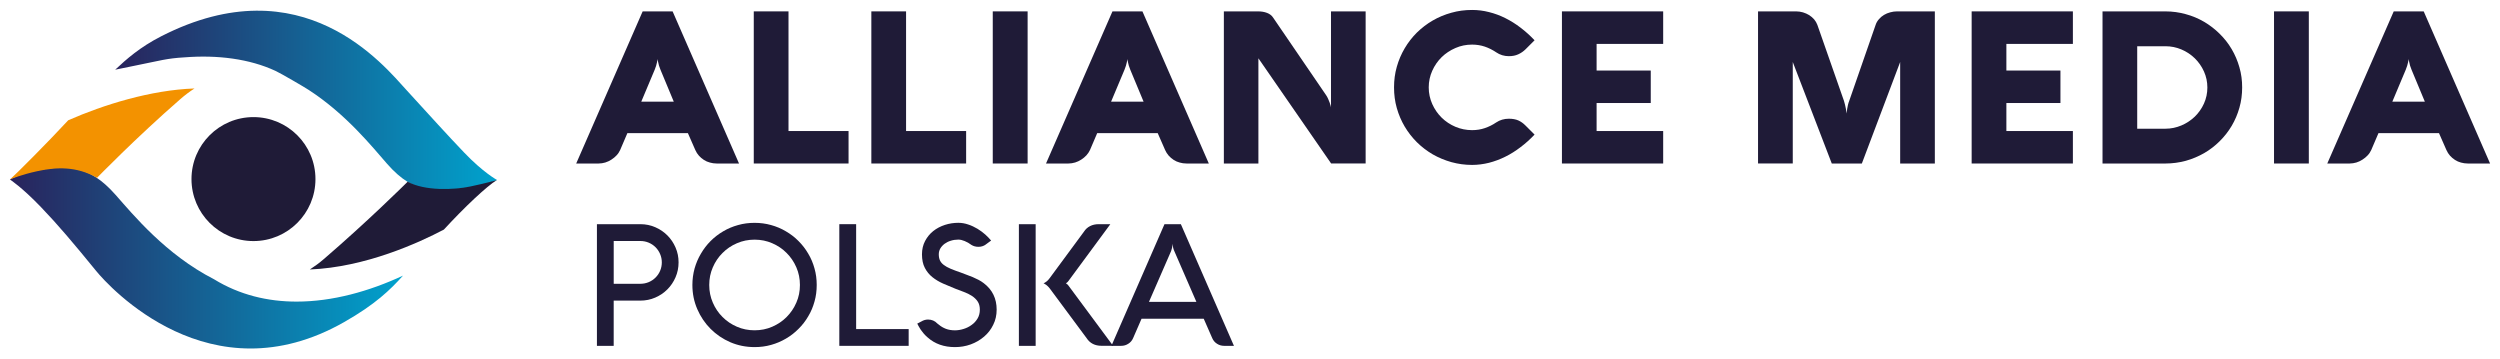
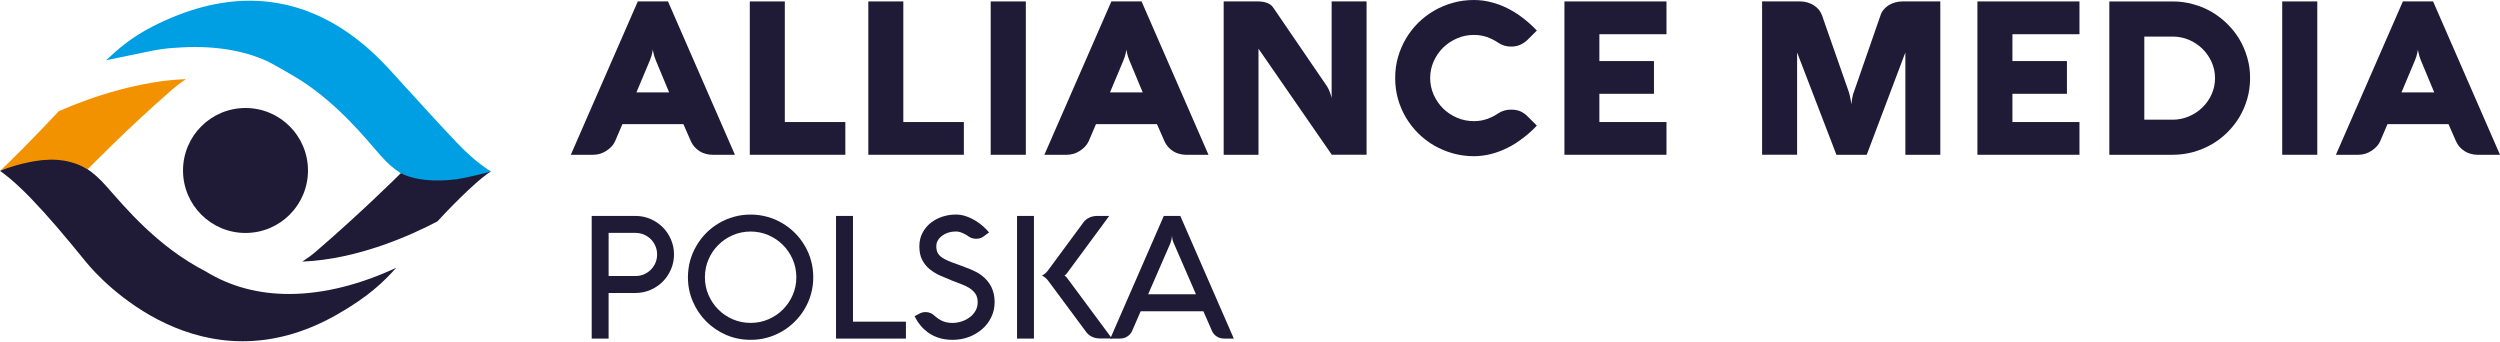
- <svg xmlns="http://www.w3.org/2000/svg" version="1.1" id="Warstwa_1" x="0px" y="0px" width="252px" height="36.129px" viewBox="0 0 252 36.129" enable-background="new 0 0 252 36.129" xml:space="preserve">
+ <svg xmlns="http://www.w3.org/2000/svg" version="1.1" id="Warstwa_1" x="0px" y="0px" width="250px" height="34.125px" viewBox="1 1.004 250 34.125" enable-background="new 1 1.004 250 34.125" xml:space="preserve">
  <g>
-     <g>
-       <path fill="#1F1B37" d="M67.799,1.147H64.78l-6.699,15.334h2.267c0.228,0,0.443-0.038,0.665-0.101    c0.221-0.07,0.43-0.165,0.62-0.292c0.196-0.126,0.367-0.266,0.519-0.43c0.158-0.165,0.272-0.349,0.36-0.538l0.729-1.703h6.098    l0.747,1.703c0.095,0.215,0.215,0.405,0.368,0.576c0.145,0.165,0.316,0.304,0.5,0.424c0.184,0.121,0.386,0.209,0.608,0.266    c0.215,0.063,0.443,0.095,0.677,0.095h2.254L67.799,1.147z M64.641,10.245l1.349-3.209c0.057-0.146,0.108-0.279,0.146-0.405    c0.039-0.133,0.07-0.247,0.088-0.348c0.032-0.121,0.051-0.228,0.064-0.33c0.006,0.102,0.024,0.209,0.057,0.323    c0.019,0.102,0.051,0.216,0.082,0.342c0.039,0.126,0.089,0.266,0.152,0.418l1.336,3.209H64.641z" />
-       <path fill="#1F1B37" d="M79.481,13.208V1.147H75.98v15.334h9.554v-3.273H79.481z" />
-       <path fill="#1F1B37" d="M91.332,13.208V1.147h-3.5v15.334h9.554v-3.273H91.332z" />
-       <path fill="#1F1B37" d="M100.07,1.147v15.334h3.514V1.147H100.07z" />
-       <path fill="#1F1B37" d="M115.157,1.147h-3.02l-6.699,15.334h2.267c0.221,0,0.443-0.038,0.665-0.101    c0.222-0.07,0.431-0.165,0.621-0.292c0.196-0.126,0.367-0.266,0.519-0.43c0.152-0.165,0.272-0.349,0.361-0.538l0.728-1.703h6.097    l0.747,1.703c0.095,0.215,0.215,0.405,0.367,0.576c0.146,0.165,0.317,0.304,0.5,0.424c0.184,0.121,0.386,0.209,0.607,0.266    c0.215,0.063,0.443,0.095,0.678,0.095h2.254L115.157,1.147z M111.999,10.245l1.348-3.209c0.057-0.146,0.108-0.279,0.145-0.405    c0.039-0.133,0.07-0.247,0.089-0.348c0.032-0.121,0.051-0.228,0.063-0.33c0.006,0.102,0.025,0.209,0.057,0.323    c0.02,0.102,0.051,0.216,0.083,0.342c0.039,0.126,0.089,0.266,0.152,0.418l1.336,3.209H111.999z" />
-       <path fill="#1F1B37" d="M134.164,1.147v9.681c0-0.019-0.014-0.07-0.032-0.158c-0.019-0.083-0.05-0.184-0.095-0.304    c-0.045-0.12-0.096-0.241-0.152-0.38c-0.057-0.133-0.126-0.26-0.201-0.374l-5.363-7.851c-0.139-0.209-0.342-0.361-0.607-0.462    s-0.563-0.152-0.904-0.152h-3.445v15.334h3.482V5.876l7.332,10.604h3.477V1.147H134.164z" />
-       <path fill="#1F1B37" d="M153.044,12.138c-0.26-0.114-0.583-0.171-0.95-0.171c-0.48,0-0.904,0.127-1.285,0.38    c-0.348,0.24-0.729,0.424-1.127,0.563c-0.404,0.139-0.836,0.208-1.291,0.208c-0.596,0-1.152-0.114-1.678-0.335    c-0.525-0.222-0.995-0.532-1.395-0.924c-0.398-0.392-0.715-0.854-0.948-1.374c-0.233-0.526-0.354-1.083-0.354-1.678    c0-0.589,0.121-1.152,0.354-1.671c0.233-0.525,0.551-0.981,0.948-1.374c0.398-0.387,0.867-0.697,1.395-0.924    c0.523-0.229,1.082-0.342,1.678-0.342c0.448,0,0.881,0.07,1.278,0.203c0.405,0.14,0.785,0.329,1.14,0.57    c0.387,0.266,0.816,0.393,1.285,0.393c0.35,0,0.665-0.057,0.938-0.184c0.285-0.127,0.525-0.298,0.74-0.506l0.912-0.912    c-0.442-0.468-0.912-0.893-1.412-1.272c-0.494-0.38-1.006-0.696-1.537-0.962c-0.532-0.266-1.077-0.468-1.642-0.607    c-0.563-0.146-1.133-0.215-1.702-0.215c-0.723,0-1.412,0.088-2.084,0.278c-0.67,0.184-1.298,0.443-1.886,0.785    c-0.583,0.335-1.114,0.747-1.597,1.215c-0.475,0.475-0.887,1-1.229,1.583c-0.342,0.576-0.607,1.197-0.798,1.868    c-0.19,0.665-0.278,1.355-0.278,2.077c0,0.722,0.088,1.412,0.278,2.083c0.19,0.665,0.456,1.292,0.798,1.868    c0.342,0.576,0.754,1.102,1.229,1.577c0.48,0.475,1.014,0.88,1.597,1.222c0.588,0.336,1.216,0.595,1.886,0.785    c0.672,0.184,1.361,0.279,2.084,0.279c0.569,0,1.139-0.076,1.702-0.215c0.563-0.146,1.108-0.348,1.642-0.614    c0.531-0.26,1.043-0.583,1.537-0.962c0.5-0.374,0.97-0.798,1.412-1.266l-0.912-0.912C153.55,12.429,153.311,12.258,153.044,12.138    z" />
-       <path fill="#1F1B37" d="M167.648,4.426V1.147h-10.205v15.334h10.205v-3.273h-6.711v-2.824h5.459V7.111h-5.459V4.426H167.648z" />
-       <path fill="#1F1B37" d="M191.227,1.147c-0.233,0-0.461,0.032-0.688,0.095c-0.229,0.057-0.438,0.146-0.627,0.259    c-0.196,0.114-0.367,0.26-0.513,0.431c-0.152,0.171-0.267,0.361-0.336,0.576l-2.666,7.673c-0.045,0.107-0.088,0.241-0.121,0.386    c-0.03,0.146-0.057,0.285-0.082,0.412c-0.024,0.152-0.043,0.304-0.051,0.462c-0.019-0.165-0.043-0.323-0.076-0.468    c-0.024-0.133-0.057-0.266-0.088-0.412c-0.03-0.139-0.069-0.272-0.103-0.38l-2.685-7.673c-0.074-0.196-0.184-0.386-0.321-0.551    c-0.146-0.165-0.312-0.31-0.501-0.431c-0.189-0.114-0.393-0.209-0.627-0.279c-0.229-0.063-0.463-0.101-0.702-0.101h-3.83V16.48    h3.501V6.25l3.932,10.231h3.032l3.862-10.231v10.231h3.495V1.147H191.227z" />
-       <path fill="#1F1B37" d="M208.947,4.426V1.147h-10.205v15.334h10.205v-3.273h-6.704v-2.824h5.45V7.111h-5.45V4.426H208.947z" />
-       <path fill="#1F1B37" d="M225.732,6.782c-0.185-0.652-0.443-1.26-0.779-1.83c-0.335-0.57-0.741-1.083-1.217-1.551    c-0.475-0.469-0.992-0.867-1.563-1.203c-0.576-0.335-1.189-0.595-1.849-0.771c-0.658-0.184-1.343-0.279-2.046-0.279h-6.344v15.334    h6.344c0.703,0,1.388-0.095,2.046-0.272c0.657-0.184,1.271-0.443,1.849-0.772c0.57-0.329,1.09-0.728,1.563-1.197    c0.476-0.468,0.882-0.988,1.217-1.551c0.336-0.57,0.596-1.178,0.779-1.83c0.188-0.652,0.277-1.335,0.277-2.039    C226.012,8.111,225.922,7.434,225.732,6.782z M222.161,10.435c-0.228,0.506-0.538,0.943-0.925,1.323    c-0.393,0.374-0.842,0.671-1.35,0.887c-0.512,0.215-1.044,0.329-1.607,0.329h-2.848V4.661h2.848c0.563,0,1.097,0.108,1.607,0.323    c0.508,0.215,0.957,0.513,1.35,0.893c0.387,0.38,0.697,0.823,0.925,1.33s0.342,1.044,0.342,1.614    C222.503,9.391,222.389,9.928,222.161,10.435z" />
-       <path fill="#1F1B37" d="M229.221,1.147v15.334h3.508V1.147H229.221z" />
-       <path fill="#1F1B37" d="M244.309,1.147h-3.021l-6.698,15.334h2.268c0.221,0,0.441-0.038,0.664-0.101    c0.221-0.07,0.431-0.165,0.619-0.292c0.197-0.126,0.367-0.266,0.521-0.43c0.157-0.165,0.272-0.349,0.36-0.538l0.729-1.703h6.098    l0.748,1.703c0.094,0.215,0.215,0.405,0.366,0.576c0.146,0.165,0.315,0.304,0.5,0.424c0.185,0.121,0.386,0.209,0.601,0.266    c0.224,0.063,0.451,0.095,0.686,0.095H251L244.309,1.147z M241.148,10.245l1.349-3.209c0.058-0.146,0.103-0.279,0.146-0.405    c0.039-0.133,0.07-0.247,0.09-0.348c0.031-0.121,0.051-0.228,0.063-0.33c0.006,0.102,0.025,0.209,0.057,0.323    c0.021,0.102,0.051,0.216,0.082,0.342c0.039,0.126,0.09,0.266,0.152,0.418l1.336,3.209H241.148z" />
-     </g>
-     <path fill="#1F1B37" d="M68.097,24.954c-0.203-0.47-0.475-0.875-0.823-1.223c-0.348-0.35-0.76-0.627-1.228-0.83   c-0.469-0.202-0.962-0.304-1.495-0.304H60.17v12.264h1.69v-4.559h2.69c0.532,0,1.026-0.103,1.495-0.304   c0.468-0.203,0.88-0.48,1.228-0.83c0.348-0.349,0.62-0.752,0.823-1.222c0.203-0.469,0.304-0.969,0.304-1.501   C68.401,25.92,68.3,25.42,68.097,24.954z M66.54,27.295c-0.108,0.26-0.266,0.486-0.462,0.684c-0.197,0.195-0.424,0.348-0.69,0.462   c-0.259,0.106-0.538,0.164-0.836,0.164h-2.69v-4.312h2.69c0.298,0,0.577,0.058,0.836,0.166c0.266,0.112,0.494,0.266,0.69,0.461   c0.196,0.195,0.354,0.432,0.462,0.689c0.114,0.26,0.171,0.545,0.171,0.836C66.711,26.75,66.654,27.029,66.54,27.295z" />
-     <path fill="#1F1B37" d="M82.102,27.061c-0.146-0.532-0.354-1.032-0.633-1.494c-0.272-0.469-0.601-0.893-0.981-1.271   c-0.374-0.381-0.798-0.703-1.267-0.977c-0.461-0.277-0.962-0.486-1.494-0.633c-0.539-0.152-1.089-0.223-1.666-0.223   c-0.576,0-1.133,0.07-1.665,0.223c-0.532,0.146-1.032,0.354-1.5,0.633c-0.462,0.271-0.887,0.596-1.267,0.977   c-0.379,0.379-0.702,0.804-0.975,1.271c-0.278,0.462-0.487,0.962-0.64,1.494c-0.145,0.531-0.221,1.089-0.221,1.665   c0,0.867,0.165,1.678,0.495,2.438c0.329,0.76,0.778,1.424,1.341,1.987c0.57,0.569,1.234,1.021,1.995,1.349   c0.754,0.322,1.571,0.487,2.438,0.487c0.576,0,1.127-0.069,1.666-0.222c0.532-0.146,1.032-0.361,1.494-0.633   c0.469-0.272,0.893-0.603,1.267-0.981c0.38-0.374,0.709-0.798,0.981-1.267c0.279-0.463,0.488-0.963,0.633-1.494   c0.152-0.532,0.222-1.089,0.222-1.665S82.254,27.592,82.102,27.061z M80.272,30.504c-0.241,0.559-0.57,1.039-0.982,1.451   c-0.412,0.418-0.898,0.739-1.449,0.98c-0.551,0.24-1.146,0.359-1.779,0.359s-1.228-0.119-1.779-0.359   c-0.557-0.241-1.038-0.563-1.45-0.98c-0.418-0.412-0.741-0.894-0.981-1.451c-0.241-0.551-0.361-1.146-0.361-1.778   s0.12-1.229,0.361-1.779c0.241-0.558,0.563-1.038,0.981-1.448c0.412-0.418,0.893-0.742,1.45-0.981   c0.551-0.241,1.146-0.361,1.779-0.361s1.229,0.12,1.779,0.361c0.551,0.239,1.038,0.563,1.449,0.981   c0.412,0.41,0.741,0.892,0.982,1.448c0.241,0.552,0.361,1.146,0.361,1.779C80.634,29.36,80.513,29.956,80.272,30.504z" />
-     <path fill="#1F1B37" d="M86.299,33.17V22.597h-1.696v12.264h6.99v-1.69H86.299L86.299,33.17z" />
-     <path fill="#1F1B37" d="M99.165,28.547c-0.17-0.131-0.348-0.246-0.532-0.34c-0.189-0.097-0.386-0.19-0.576-0.272   c-0.196-0.083-0.393-0.158-0.595-0.229c-0.203-0.068-0.406-0.146-0.602-0.228c-0.406-0.14-0.754-0.267-1.032-0.386   c-0.285-0.121-0.513-0.248-0.69-0.381c-0.178-0.133-0.305-0.285-0.387-0.455c-0.082-0.172-0.121-0.381-0.121-0.627   c0-0.209,0.051-0.406,0.158-0.59c0.108-0.178,0.253-0.336,0.431-0.469c0.177-0.127,0.385-0.234,0.62-0.304   c0.24-0.076,0.494-0.114,0.76-0.114c0.203,0,0.412,0.051,0.639,0.146c0.235,0.095,0.457,0.222,0.678,0.387   c0.209,0.133,0.45,0.195,0.722,0.195c0.311,0,0.589-0.102,0.83-0.311l0.437-0.322c-0.158-0.189-0.348-0.387-0.583-0.602   c-0.235-0.209-0.5-0.404-0.791-0.583c-0.292-0.171-0.595-0.323-0.931-0.431c-0.33-0.114-0.665-0.172-1-0.172   c-0.462,0-0.912,0.069-1.349,0.209c-0.443,0.146-0.835,0.35-1.178,0.621c-0.341,0.271-0.613,0.606-0.822,1   s-0.316,0.842-0.316,1.342c0,0.546,0.095,1.008,0.291,1.375c0.19,0.367,0.443,0.678,0.76,0.931c0.317,0.253,0.678,0.47,1.077,0.646   c0.405,0.178,0.816,0.35,1.241,0.521c0.285,0.114,0.569,0.222,0.868,0.329c0.291,0.107,0.557,0.24,0.797,0.393   c0.235,0.158,0.431,0.342,0.577,0.559c0.146,0.215,0.222,0.492,0.222,0.822c0,0.342-0.076,0.646-0.234,0.905   c-0.159,0.261-0.354,0.476-0.602,0.646c-0.241,0.179-0.513,0.312-0.804,0.4c-0.297,0.094-0.588,0.139-0.867,0.139   c-0.342,0-0.646-0.051-0.912-0.151c-0.266-0.103-0.506-0.241-0.722-0.425l-0.14-0.108c-0.253-0.271-0.569-0.403-0.943-0.403   c-0.228,0-0.456,0.063-0.67,0.194L92.46,32.62c0.031,0.07,0.076,0.151,0.133,0.254c0.063,0.106,0.133,0.223,0.209,0.349   c0.089,0.127,0.184,0.254,0.298,0.386c0.114,0.135,0.247,0.268,0.398,0.398c0.734,0.658,1.659,0.981,2.761,0.981   c0.551,0,1.083-0.088,1.589-0.272c0.513-0.188,0.956-0.448,1.349-0.784c0.386-0.329,0.697-0.728,0.918-1.188   c0.234-0.464,0.348-0.977,0.348-1.539C100.462,30.093,100.032,29.208,99.165,28.547z" />
-     <path fill="#1F1B37" d="M102.704,22.597v12.264h1.69V22.597H102.704z M112.093,34.715l-4.387-5.92   c-0.057-0.082-0.114-0.141-0.171-0.17c-0.05-0.039-0.075-0.059-0.088-0.07c0.013-0.008,0.039-0.025,0.088-0.063   c0.058-0.039,0.115-0.096,0.171-0.178l4.217-5.718h-1.165c-0.33,0-0.627,0.063-0.88,0.196c-0.253,0.127-0.462,0.315-0.627,0.576   l-3.431,4.652c-0.076,0.102-0.146,0.189-0.222,0.26c-0.07,0.063-0.133,0.12-0.196,0.158c-0.058,0.044-0.108,0.068-0.146,0.089   c-0.044,0.019-0.07,0.025-0.07,0.025c0,0.006,0.025,0.02,0.07,0.038c0.038,0.019,0.088,0.051,0.146,0.089   c0.063,0.037,0.126,0.095,0.196,0.157c0.076,0.07,0.146,0.146,0.222,0.246l3.71,5.002c0.171,0.261,0.373,0.451,0.633,0.582   c0.253,0.129,0.545,0.19,0.874,0.19h1.165L112.093,34.715z" />
-     <path fill="#1F1B37" d="M119.031,22.597h-1.651l-5.287,12.118l-0.063,0.146h0.975c0.272,0,0.513-0.069,0.734-0.215   c0.222-0.14,0.38-0.329,0.481-0.569l0.848-1.949h6.268l0.854,1.949c0.107,0.247,0.266,0.437,0.488,0.575   c0.215,0.14,0.456,0.209,0.722,0.209h0.981L119.031,22.597z M115.815,30.429l2.235-5.128c0.038-0.103,0.07-0.215,0.095-0.33   c0.025-0.12,0.044-0.253,0.057-0.398c0.013,0.284,0.069,0.532,0.165,0.729l2.229,5.128L115.815,30.429L115.815,30.429z" />
-     <path fill="#29235C" d="M32.973,29.909" />
-     <g>
-       <linearGradient id="SVGID_1_" gradientUnits="userSpaceOnUse" x1="242.817" y1="-246.803" x2="204.329" y2="-246.803" gradientTransform="matrix(1 0 0 -1 -192.7207 -236.6807)">
-         <stop offset="0" style="stop-color:#00A2CD" />
-         <stop offset="1" style="stop-color:#29235C" />
-       </linearGradient>
-       <path fill="url(#SVGID_1_)" d="M13.572,6.625c2.636-0.524,3.187-0.739,5.042-0.845c3.304-0.258,6.525,0.143,9.164,1.369    C28.34,7.414,30.56,8.705,31.11,9.06c3.789,2.459,6.396,5.725,7.906,7.448c0.716,0.82,1.395,1.407,2.065,1.82    c1.743,1.065,3.492,0.936,6.074,0.592c1.776-0.237,2.808-0.715,2.931-0.773c0.006,0,0.006-0.007,0.012-0.007    c0,0-1.381-0.742-3.317-2.769c-1.723-1.8-3.36-3.617-5.776-6.258C38.691,6.585,30.516-3.634,16.251,3.657    C14.093,4.76,12.74,5.968,11.61,7.026L13.572,6.625z" />
-       <linearGradient id="SVGID_2_" gradientUnits="userSpaceOnUse" x1="233.343" y1="-262.688" x2="193.72" y2="-262.688" gradientTransform="matrix(1 0 0 -1 -192.7207 -236.6807)">
-         <stop offset="0" style="stop-color:#00A2CD" />
-         <stop offset="1" style="stop-color:#29235C" />
-       </linearGradient>
-       <path fill="url(#SVGID_2_)" d="M29.896,30.402c3.602,0,7.307-1.026,10.727-2.62c-1.291,1.445-2.807,2.905-5.925,4.68    c-13.522,7.707-23.726-3.582-25.01-5.156c-2.265-2.776-3.833-4.635-5.563-6.436C2.181,18.849,1,18.094,1,18.094    s0.006,0,0.014-0.007c0.115-0.071,1.129-0.626,2.885-0.942c2.239-0.401,3.969-0.446,5.751,0.709c0.006,0,0.012,0.006,0.019,0.013    c0.646,0.42,1.304,1.006,1.995,1.789c1.742,1.97,5.054,6.009,9.9,8.487C24.145,29.731,26.985,30.402,29.896,30.402z" />
-       <path fill="#F39200" d="M19.606,8.917c-0.483,0.31-0.96,0.665-1.438,1.084c-4.486,3.905-8.391,7.926-8.391,7.926    c-0.04-0.021-0.071-0.039-0.111-0.059c-0.006-0.006-0.012-0.013-0.019-0.013c-1.949-1.078-3.931-1.033-5.913-0.594    c-1.607,0.349-2.608,0.775-2.724,0.827c0.671-0.6,3.763-3.692,5.866-5.964C10.423,10.563,15.186,9.072,19.606,8.917z" />
-       <path fill="#1F1B37" d="M50.085,18.147c-1.034,0.639-3.215,2.686-5.344,4.996c-2.504,1.316-7.895,3.795-13.51,4.021    c0.471-0.304,0.949-0.651,1.414-1.052c4.37-3.757,8.204-7.552,8.436-7.785c0.007-0.007,0.013-0.013,0.013-0.013    c1.711,0.949,4.674,0.833,6.313,0.484C49.027,18.457,49.976,18.18,50.085,18.147z" />
-       <circle fill="#1F1B37" cx="25.55" cy="18.052" r="6.248" />
-     </g>
+     <path fill="#1F1B37" d="M67.799,1.147H64.78l-6.699,15.334h2.267c0.228,0,0.443-0.038,0.665-0.101   c0.221-0.07,0.43-0.165,0.62-0.292c0.196-0.126,0.367-0.266,0.519-0.43c0.158-0.165,0.272-0.349,0.36-0.538l0.729-1.703h6.098   l0.747,1.703c0.095,0.215,0.215,0.405,0.368,0.576c0.145,0.165,0.316,0.304,0.5,0.424c0.184,0.121,0.386,0.209,0.608,0.266   c0.215,0.063,0.443,0.095,0.677,0.095h2.254L67.799,1.147z M64.641,10.245l1.349-3.209c0.057-0.146,0.108-0.279,0.146-0.405   c0.039-0.133,0.07-0.247,0.088-0.348c0.032-0.121,0.051-0.228,0.064-0.33c0.006,0.102,0.024,0.209,0.057,0.323   c0.019,0.102,0.051,0.216,0.082,0.342c0.039,0.126,0.089,0.266,0.152,0.418l1.336,3.209H64.641z" />
+     <path fill="#1F1B37" d="M79.481,13.208V1.147H75.98v15.334h9.554v-3.273H79.481z" />
+     <path fill="#1F1B37" d="M91.332,13.208V1.147h-3.5v15.334h9.554v-3.273H91.332z" />
+     <path fill="#1F1B37" d="M100.07,1.147v15.334h3.514V1.147H100.07z" />
+     <path fill="#1F1B37" d="M115.157,1.147h-3.02l-6.699,15.334h2.267c0.221,0,0.443-0.038,0.665-0.101   c0.222-0.07,0.431-0.165,0.621-0.292c0.196-0.126,0.367-0.266,0.519-0.43c0.152-0.165,0.272-0.349,0.361-0.538l0.728-1.703h6.097   l0.747,1.703c0.095,0.215,0.215,0.405,0.367,0.576c0.146,0.165,0.317,0.304,0.5,0.424c0.184,0.121,0.386,0.209,0.607,0.266   c0.215,0.063,0.443,0.095,0.678,0.095h2.254L115.157,1.147z M111.999,10.245l1.348-3.209c0.057-0.146,0.108-0.279,0.145-0.405   c0.039-0.133,0.07-0.247,0.089-0.348c0.032-0.121,0.051-0.228,0.063-0.33c0.006,0.102,0.025,0.209,0.057,0.323   c0.02,0.102,0.051,0.216,0.083,0.342c0.039,0.126,0.089,0.266,0.152,0.418l1.336,3.209H111.999z" />
+     <path fill="#1F1B37" d="M134.164,1.147v9.681c0-0.019-0.014-0.07-0.032-0.158c-0.019-0.083-0.05-0.184-0.095-0.304   c-0.045-0.12-0.096-0.241-0.152-0.38c-0.057-0.133-0.126-0.26-0.201-0.374l-5.363-7.851c-0.139-0.209-0.342-0.361-0.606-0.462   s-0.563-0.152-0.903-0.152h-3.445v15.334h3.482V5.876l7.332,10.604h3.477V1.147H134.164z" />
+     <path fill="#1F1B37" d="M153.044,12.138c-0.26-0.114-0.583-0.171-0.95-0.171c-0.48,0-0.904,0.127-1.285,0.38   c-0.348,0.24-0.729,0.424-1.127,0.563c-0.404,0.139-0.836,0.208-1.291,0.208c-0.596,0-1.152-0.114-1.678-0.335   c-0.525-0.222-0.994-0.532-1.395-0.924c-0.398-0.392-0.715-0.854-0.948-1.374c-0.233-0.526-0.354-1.083-0.354-1.678   c0-0.589,0.121-1.152,0.354-1.671c0.233-0.525,0.551-0.981,0.948-1.374c0.397-0.387,0.867-0.697,1.395-0.924   c0.523-0.229,1.082-0.342,1.678-0.342c0.448,0,0.881,0.07,1.278,0.203c0.405,0.14,0.785,0.329,1.14,0.57   c0.387,0.266,0.816,0.393,1.285,0.393c0.35,0,0.665-0.057,0.938-0.184c0.284-0.127,0.524-0.298,0.739-0.506l0.912-0.912   c-0.441-0.468-0.912-0.893-1.412-1.272c-0.494-0.38-1.006-0.696-1.537-0.962c-0.531-0.266-1.076-0.468-1.641-0.607   c-0.564-0.146-1.134-0.215-1.703-0.215c-0.723,0-1.412,0.088-2.084,0.278c-0.67,0.184-1.298,0.443-1.886,0.785   c-0.583,0.335-1.114,0.747-1.597,1.215c-0.475,0.475-0.887,1-1.229,1.583c-0.343,0.576-0.607,1.197-0.799,1.868   c-0.189,0.665-0.277,1.355-0.277,2.077c0,0.722,0.088,1.412,0.277,2.083c0.189,0.665,0.456,1.292,0.799,1.868   c0.342,0.576,0.754,1.102,1.229,1.577c0.48,0.475,1.014,0.88,1.597,1.222c0.588,0.336,1.216,0.595,1.886,0.785   c0.672,0.184,1.361,0.279,2.084,0.279c0.569,0,1.139-0.076,1.703-0.215c0.563-0.146,1.107-0.348,1.641-0.614   c0.531-0.26,1.043-0.583,1.537-0.962c0.5-0.374,0.971-0.798,1.412-1.266l-0.912-0.912C153.55,12.429,153.311,12.258,153.044,12.138   z" />
+     <path fill="#1F1B37" d="M167.648,4.426V1.147h-10.205v15.334h10.205v-3.273h-6.711v-2.824h5.459V7.111h-5.459V4.426H167.648z" />
+     <path fill="#1F1B37" d="M191.227,1.147c-0.232,0-0.461,0.032-0.688,0.095c-0.229,0.057-0.438,0.146-0.627,0.259   c-0.196,0.114-0.367,0.26-0.514,0.431c-0.151,0.171-0.267,0.361-0.336,0.576l-2.666,7.673c-0.045,0.107-0.088,0.241-0.121,0.386   c-0.029,0.146-0.057,0.285-0.082,0.412c-0.023,0.152-0.043,0.304-0.051,0.462c-0.019-0.165-0.043-0.323-0.076-0.468   c-0.023-0.133-0.057-0.266-0.088-0.412c-0.029-0.139-0.068-0.272-0.103-0.38l-2.685-7.673c-0.074-0.196-0.185-0.386-0.321-0.551   c-0.146-0.165-0.312-0.31-0.501-0.431c-0.189-0.114-0.393-0.209-0.627-0.279c-0.229-0.063-0.463-0.101-0.702-0.101h-3.83V16.48   h3.501V6.25l3.932,10.231h3.032l3.862-10.231v10.231h3.495V1.147H191.227z" />
+     <path fill="#1F1B37" d="M208.947,4.426V1.147h-10.205v15.334h10.205v-3.273h-6.704v-2.824h5.45V7.111h-5.45V4.426H208.947z" />
+     <path fill="#1F1B37" d="M225.732,6.782c-0.186-0.652-0.443-1.26-0.779-1.83c-0.335-0.57-0.741-1.083-1.217-1.551   c-0.475-0.469-0.992-0.867-1.563-1.203c-0.575-0.335-1.188-0.595-1.849-0.771c-0.658-0.184-1.344-0.279-2.047-0.279h-6.344v15.334   h6.344c0.703,0,1.389-0.095,2.047-0.272c0.656-0.184,1.271-0.443,1.849-0.772c0.57-0.329,1.091-0.728,1.563-1.197   c0.476-0.468,0.882-0.988,1.217-1.551c0.336-0.57,0.596-1.178,0.779-1.83c0.188-0.652,0.276-1.335,0.276-2.039   C226.012,8.111,225.922,7.434,225.732,6.782z M222.161,10.435c-0.228,0.506-0.538,0.943-0.925,1.323   c-0.394,0.374-0.842,0.671-1.35,0.887c-0.513,0.215-1.045,0.329-1.607,0.329h-2.848V4.661h2.848c0.563,0,1.097,0.108,1.607,0.323   c0.508,0.215,0.956,0.513,1.35,0.893c0.387,0.38,0.697,0.823,0.925,1.33s0.342,1.044,0.342,1.614   C222.503,9.391,222.389,9.928,222.161,10.435z" />
+     <path fill="#1F1B37" d="M229.221,1.147v15.334h3.508V1.147H229.221z" />
+     <path fill="#1F1B37" d="M244.309,1.147h-3.021l-6.698,15.334h2.268c0.222,0,0.441-0.038,0.664-0.101   c0.222-0.07,0.432-0.165,0.619-0.292c0.197-0.126,0.367-0.266,0.521-0.43c0.156-0.165,0.271-0.349,0.359-0.538l0.729-1.703h6.099   l0.748,1.703c0.094,0.215,0.215,0.405,0.365,0.576c0.146,0.165,0.314,0.304,0.5,0.424c0.186,0.121,0.387,0.209,0.602,0.266   c0.224,0.063,0.451,0.095,0.686,0.095H251L244.309,1.147z M241.148,10.245l1.349-3.209c0.058-0.146,0.103-0.279,0.146-0.405   c0.039-0.133,0.07-0.247,0.09-0.348c0.031-0.121,0.052-0.228,0.063-0.33c0.006,0.102,0.024,0.209,0.058,0.323   c0.021,0.102,0.051,0.216,0.082,0.342c0.039,0.126,0.09,0.266,0.151,0.418l1.336,3.209H241.148z" />
  </g>
+   <path fill="#1F1B37" d="M68.097,24.954c-0.203-0.47-0.475-0.875-0.823-1.224c-0.348-0.35-0.76-0.627-1.228-0.83  c-0.469-0.201-0.962-0.303-1.495-0.303H60.17v12.264h1.69v-4.559h2.69c0.532,0,1.026-0.104,1.495-0.305  c0.468-0.203,0.88-0.48,1.228-0.83s0.62-0.752,0.823-1.223c0.203-0.469,0.304-0.969,0.304-1.5  C68.401,25.92,68.3,25.42,68.097,24.954z M66.54,27.295c-0.108,0.26-0.266,0.486-0.462,0.684c-0.197,0.195-0.424,0.349-0.69,0.463  c-0.259,0.105-0.538,0.164-0.836,0.164h-2.69v-4.313h2.69c0.298,0,0.577,0.059,0.836,0.166c0.266,0.111,0.494,0.266,0.69,0.461  c0.196,0.195,0.354,0.432,0.462,0.689c0.114,0.26,0.171,0.545,0.171,0.836C66.711,26.75,66.654,27.029,66.54,27.295z" />
+   <path fill="#1F1B37" d="M82.102,27.061c-0.146-0.531-0.354-1.031-0.633-1.494c-0.272-0.469-0.601-0.893-0.981-1.271  c-0.374-0.381-0.798-0.702-1.267-0.978c-0.461-0.276-0.962-0.485-1.494-0.633c-0.539-0.151-1.089-0.223-1.666-0.223  c-0.576,0-1.133,0.07-1.665,0.223c-0.532,0.146-1.032,0.354-1.5,0.633c-0.462,0.271-0.887,0.597-1.267,0.978  c-0.379,0.379-0.702,0.804-0.975,1.271c-0.278,0.463-0.487,0.963-0.64,1.494c-0.145,0.531-0.221,1.09-0.221,1.666  c0,0.867,0.165,1.678,0.495,2.438c0.329,0.76,0.778,1.424,1.341,1.986c0.57,0.57,1.234,1.021,1.995,1.35  c0.754,0.322,1.571,0.486,2.438,0.486c0.576,0,1.127-0.068,1.666-0.221c0.532-0.146,1.032-0.361,1.494-0.634  c0.469-0.272,0.893-0.603,1.267-0.981c0.38-0.373,0.709-0.797,0.981-1.267c0.279-0.463,0.488-0.963,0.633-1.493  c0.152-0.533,0.222-1.09,0.222-1.666S82.254,27.592,82.102,27.061z M80.272,30.504c-0.241,0.559-0.57,1.039-0.982,1.451  c-0.412,0.418-0.898,0.738-1.449,0.98c-0.551,0.239-1.146,0.358-1.779,0.358s-1.228-0.119-1.779-0.358  c-0.557-0.242-1.038-0.563-1.45-0.98c-0.418-0.412-0.741-0.895-0.981-1.451c-0.241-0.551-0.361-1.146-0.361-1.777  c0-0.633,0.12-1.229,0.361-1.779c0.241-0.559,0.563-1.038,0.981-1.448c0.412-0.418,0.893-0.742,1.45-0.981  c0.551-0.24,1.146-0.361,1.779-0.361s1.229,0.121,1.779,0.361c0.551,0.239,1.038,0.563,1.449,0.981  c0.412,0.41,0.741,0.892,0.982,1.448c0.241,0.552,0.361,1.146,0.361,1.779C80.634,29.359,80.513,29.956,80.272,30.504z" />
+   <path fill="#1F1B37" d="M86.299,33.17V22.598h-1.696v12.264h6.99v-1.69L86.299,33.17L86.299,33.17z" />
+   <path fill="#1F1B37" d="M99.165,28.547c-0.17-0.131-0.348-0.246-0.532-0.34c-0.189-0.098-0.386-0.189-0.576-0.271  c-0.196-0.084-0.393-0.158-0.595-0.229c-0.203-0.067-0.406-0.146-0.602-0.228c-0.406-0.141-0.754-0.268-1.032-0.387  c-0.285-0.121-0.513-0.248-0.69-0.381c-0.178-0.133-0.305-0.285-0.387-0.455c-0.082-0.172-0.121-0.381-0.121-0.627  c0-0.209,0.051-0.406,0.158-0.59c0.108-0.178,0.253-0.336,0.431-0.469c0.177-0.127,0.385-0.234,0.62-0.305  c0.24-0.076,0.494-0.113,0.76-0.113c0.203,0,0.412,0.051,0.639,0.146c0.235,0.095,0.457,0.222,0.678,0.388  c0.209,0.133,0.45,0.194,0.722,0.194c0.311,0,0.589-0.103,0.83-0.312l0.437-0.321c-0.158-0.188-0.348-0.388-0.583-0.603  c-0.235-0.209-0.5-0.404-0.791-0.582c-0.292-0.172-0.595-0.324-0.931-0.432c-0.33-0.113-0.665-0.172-1-0.172  c-0.462,0-0.912,0.068-1.349,0.209c-0.443,0.146-0.835,0.35-1.178,0.621c-0.341,0.271-0.613,0.605-0.822,1s-0.316,0.842-0.316,1.342  c0,0.547,0.095,1.008,0.291,1.375c0.19,0.367,0.443,0.678,0.76,0.932c0.317,0.252,0.678,0.469,1.077,0.646  c0.405,0.179,0.816,0.351,1.241,0.521c0.285,0.115,0.569,0.223,0.868,0.33c0.291,0.106,0.557,0.239,0.797,0.393  c0.235,0.158,0.431,0.342,0.577,0.559c0.146,0.215,0.222,0.492,0.222,0.822c0,0.342-0.076,0.646-0.234,0.904  c-0.159,0.262-0.354,0.477-0.602,0.646c-0.241,0.18-0.513,0.313-0.804,0.4c-0.297,0.094-0.588,0.139-0.867,0.139  c-0.342,0-0.646-0.051-0.912-0.15c-0.266-0.104-0.506-0.242-0.722-0.426l-0.14-0.107c-0.253-0.271-0.569-0.403-0.943-0.403  c-0.228,0-0.456,0.063-0.67,0.194L92.46,32.62c0.031,0.069,0.076,0.151,0.133,0.254c0.063,0.106,0.133,0.224,0.209,0.349  c0.089,0.127,0.184,0.254,0.298,0.387c0.114,0.135,0.247,0.268,0.398,0.397c0.734,0.658,1.659,0.981,2.761,0.981  c0.551,0,1.083-0.088,1.589-0.272c0.513-0.188,0.956-0.448,1.349-0.784c0.386-0.328,0.697-0.728,0.918-1.188  c0.234-0.465,0.348-0.977,0.348-1.539C100.462,30.094,100.032,29.208,99.165,28.547z" />
+   <path fill="#1F1B37" d="M102.704,22.598v12.264h1.69V22.598H102.704z M112.093,34.715l-4.387-5.92  c-0.057-0.082-0.114-0.141-0.171-0.17c-0.05-0.039-0.075-0.059-0.088-0.07c0.013-0.008,0.039-0.025,0.088-0.063  c0.058-0.039,0.115-0.096,0.171-0.178l4.217-5.719h-1.165c-0.33,0-0.627,0.063-0.88,0.196c-0.253,0.127-0.462,0.315-0.627,0.576  l-3.431,4.651c-0.076,0.103-0.146,0.189-0.222,0.26c-0.07,0.064-0.133,0.121-0.196,0.158c-0.058,0.045-0.108,0.068-0.146,0.09  c-0.044,0.019-0.07,0.025-0.07,0.025c0,0.006,0.025,0.02,0.07,0.037c0.038,0.02,0.088,0.051,0.146,0.09  c0.063,0.036,0.126,0.094,0.196,0.156c0.076,0.07,0.146,0.146,0.222,0.246l3.71,5.002c0.171,0.262,0.373,0.451,0.633,0.582  c0.253,0.129,0.545,0.189,0.874,0.189h1.165L112.093,34.715z" />
+   <path fill="#1F1B37" d="M119.031,22.598h-1.651l-5.287,12.117l-0.063,0.146h0.975c0.272,0,0.513-0.069,0.734-0.215  c0.222-0.141,0.38-0.33,0.481-0.569l0.848-1.949h6.268l0.854,1.949c0.107,0.247,0.266,0.437,0.488,0.575  c0.215,0.14,0.456,0.209,0.722,0.209h0.981L119.031,22.598z M115.815,30.43l2.235-5.129c0.038-0.104,0.07-0.215,0.095-0.33  c0.025-0.119,0.044-0.252,0.057-0.398c0.013,0.285,0.069,0.533,0.165,0.73l2.229,5.127H115.815L115.815,30.43z" />
+   <path fill="#29235C" d="M32.973,29.909" />
+   <path fill="#009FE3" d="M13.572,6.625c2.636-0.524,3.187-0.739,5.042-0.845c3.304-0.258,6.525,0.143,9.164,1.369  C28.34,7.414,30.56,8.705,31.11,9.06c3.789,2.459,6.396,5.725,7.906,7.448c0.716,0.82,1.395,1.407,2.065,1.82  c1.743,1.064,3.492,0.936,6.074,0.592c1.776-0.236,2.808-0.715,2.931-0.773c0.006,0,0.006-0.007,0.012-0.007  c0,0-1.381-0.742-3.317-2.769c-1.723-1.8-3.36-3.617-5.776-6.258C38.691,6.585,30.516-3.634,16.251,3.657  C14.093,4.76,12.74,5.968,11.61,7.026L13.572,6.625z" />
+   <path fill="#1F1B37" d="M29.896,30.402c3.602,0,7.307-1.026,10.727-2.621c-1.291,1.445-2.807,2.906-5.925,4.681  c-13.522,7.707-23.726-3.582-25.01-5.155c-2.265-2.777-3.833-4.636-5.563-6.437C2.181,18.85,1,18.094,1,18.094s0.006,0,0.014-0.007  c0.115-0.071,1.129-0.626,2.885-0.942c2.239-0.401,3.969-0.446,5.751,0.709c0.006,0,0.012,0.006,0.019,0.013  c0.646,0.42,1.304,1.006,1.995,1.789c1.742,1.97,5.054,6.009,9.9,8.486C24.145,29.73,26.985,30.402,29.896,30.402z" />
+   <path fill="#F39200" d="M19.606,8.917c-0.483,0.31-0.96,0.665-1.438,1.084c-4.486,3.905-8.391,7.926-8.391,7.926  c-0.04-0.021-0.071-0.039-0.111-0.059c-0.006-0.006-0.012-0.013-0.019-0.013c-1.949-1.078-3.931-1.033-5.913-0.594  c-1.607,0.349-2.608,0.775-2.724,0.827c0.671-0.6,3.763-3.692,5.866-5.964C10.423,10.563,15.186,9.072,19.606,8.917z" />
+   <path fill="#1F1B37" d="M50.085,18.147c-1.034,0.639-3.215,2.686-5.344,4.996c-2.504,1.316-7.895,3.795-13.51,4.021  c0.471-0.305,0.949-0.65,1.414-1.053c4.37-3.756,8.204-7.551,8.436-7.784c0.007-0.007,0.013-0.013,0.013-0.013  c1.711,0.95,4.674,0.833,6.313,0.484C49.027,18.457,49.976,18.18,50.085,18.147z" />
+   <circle fill="#1F1B37" cx="25.55" cy="18.052" r="6.248" />
</svg>
